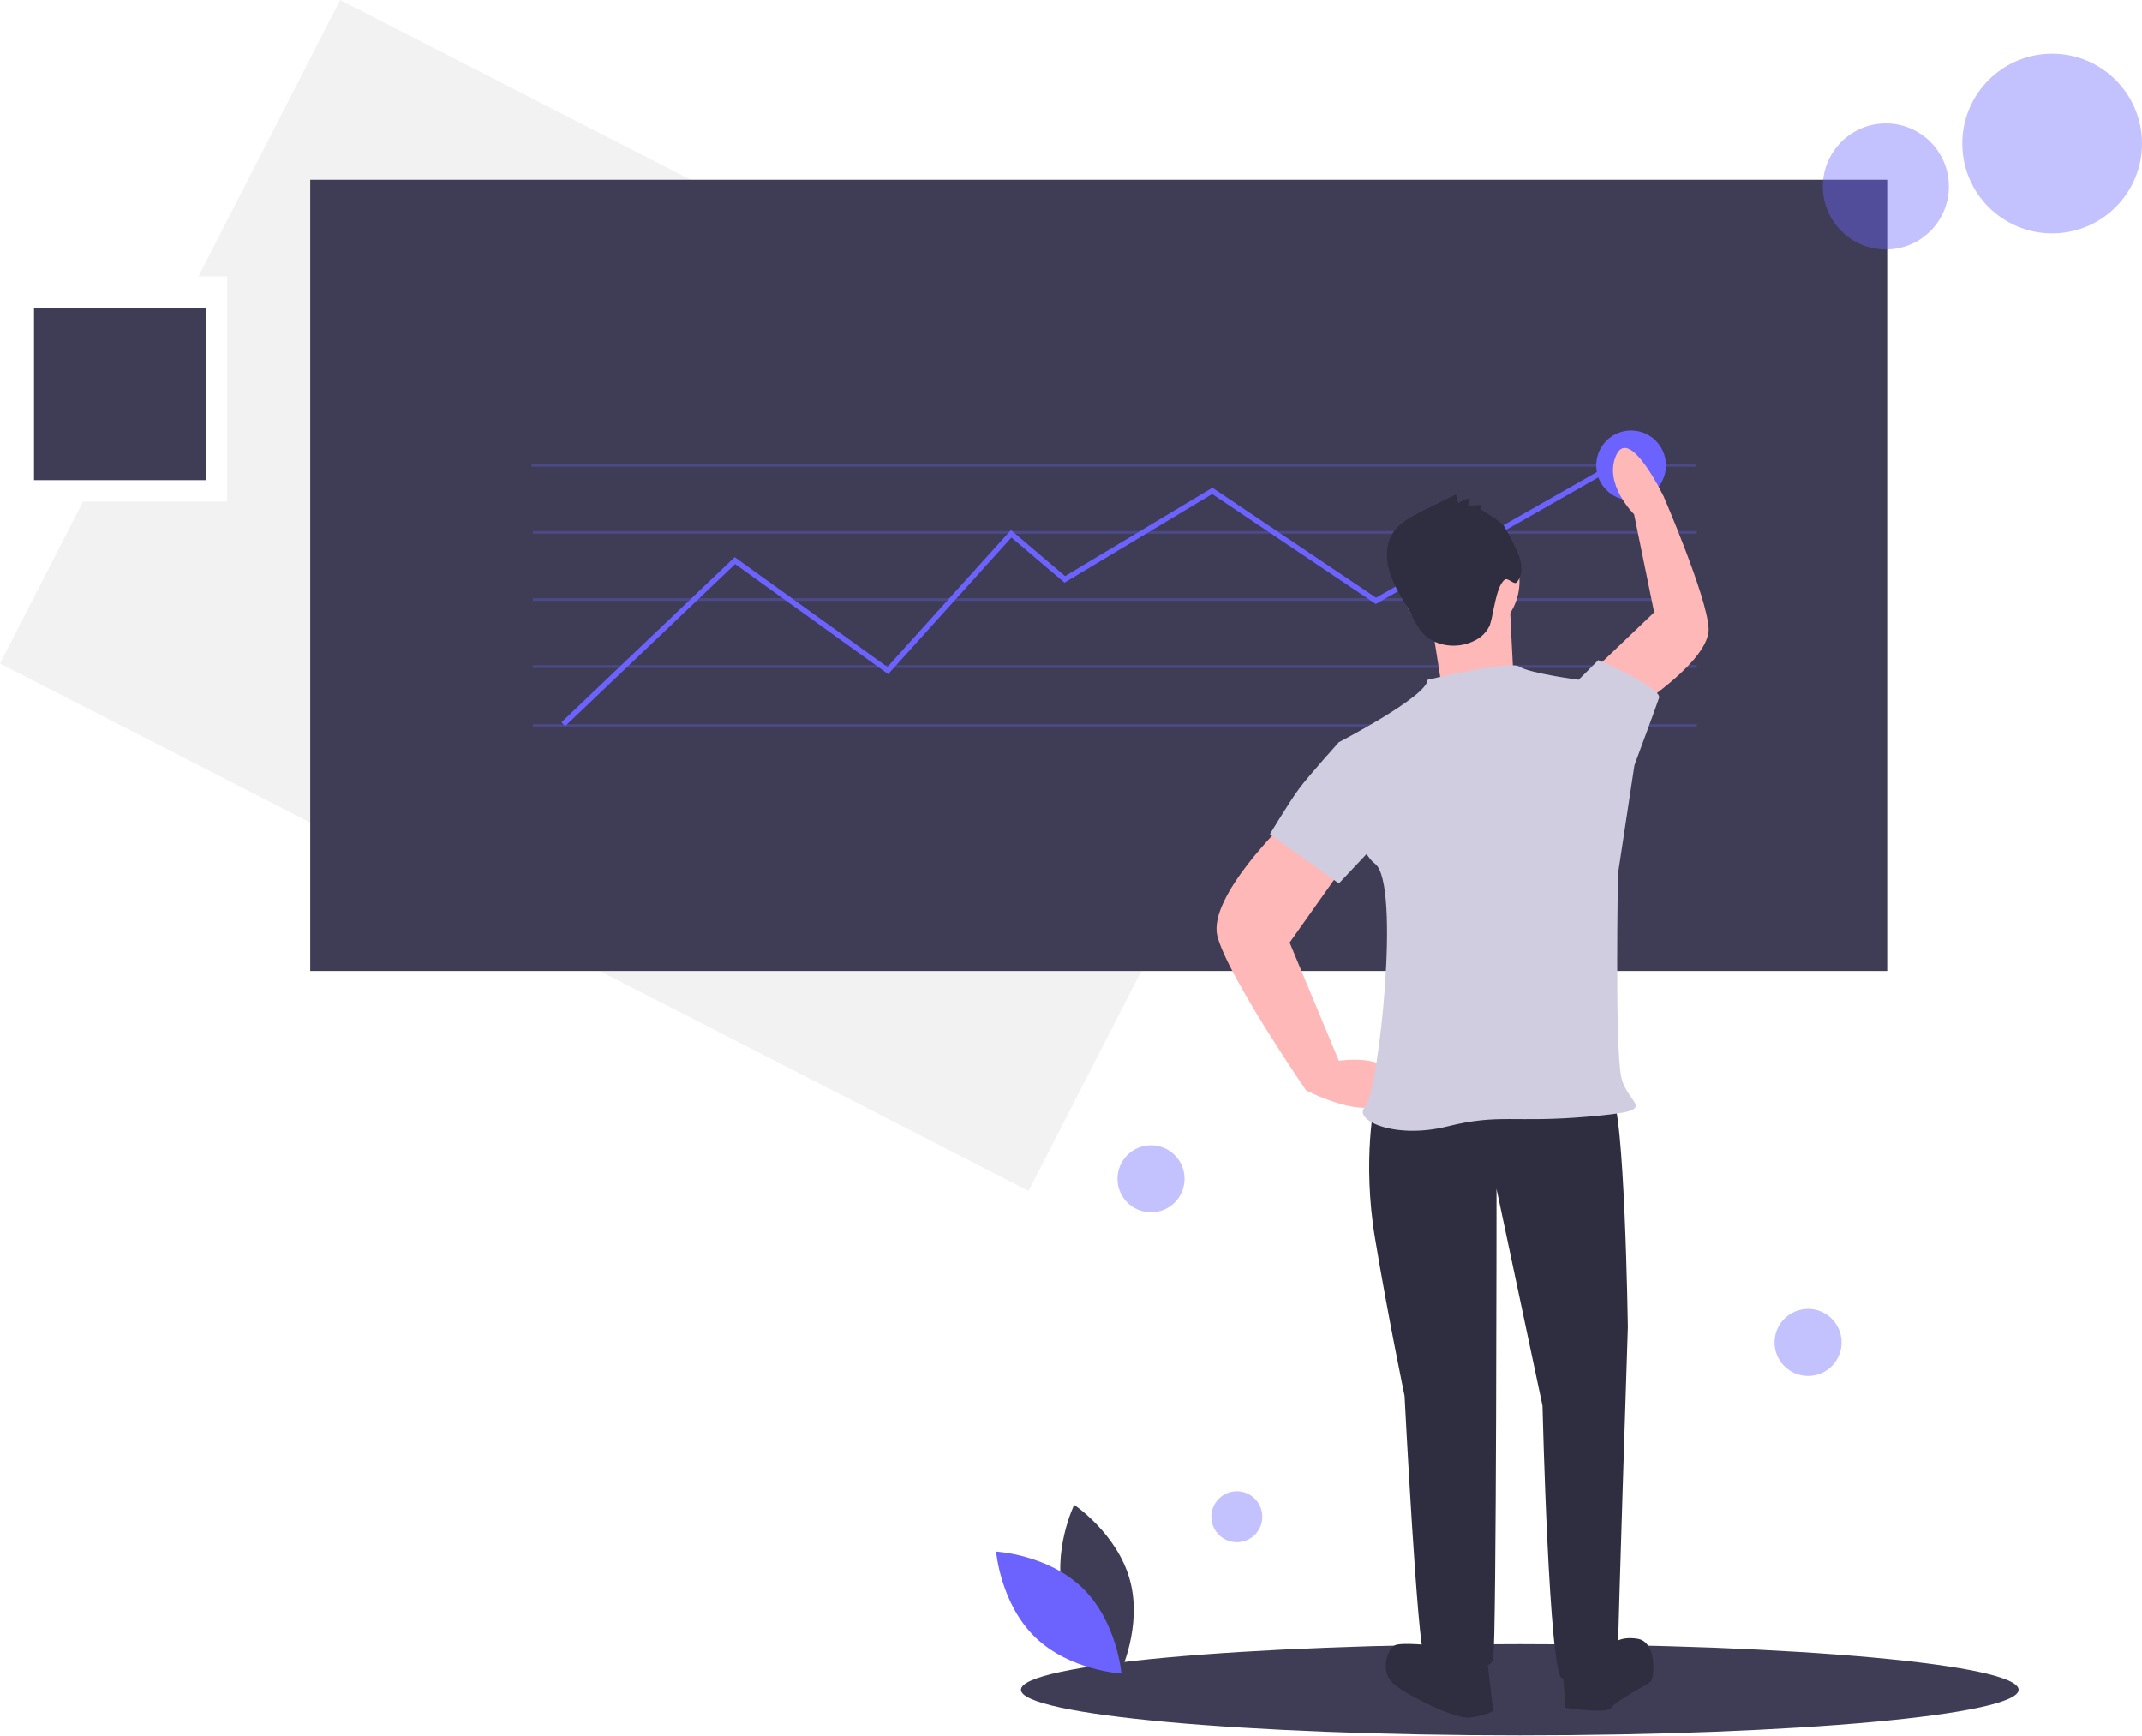
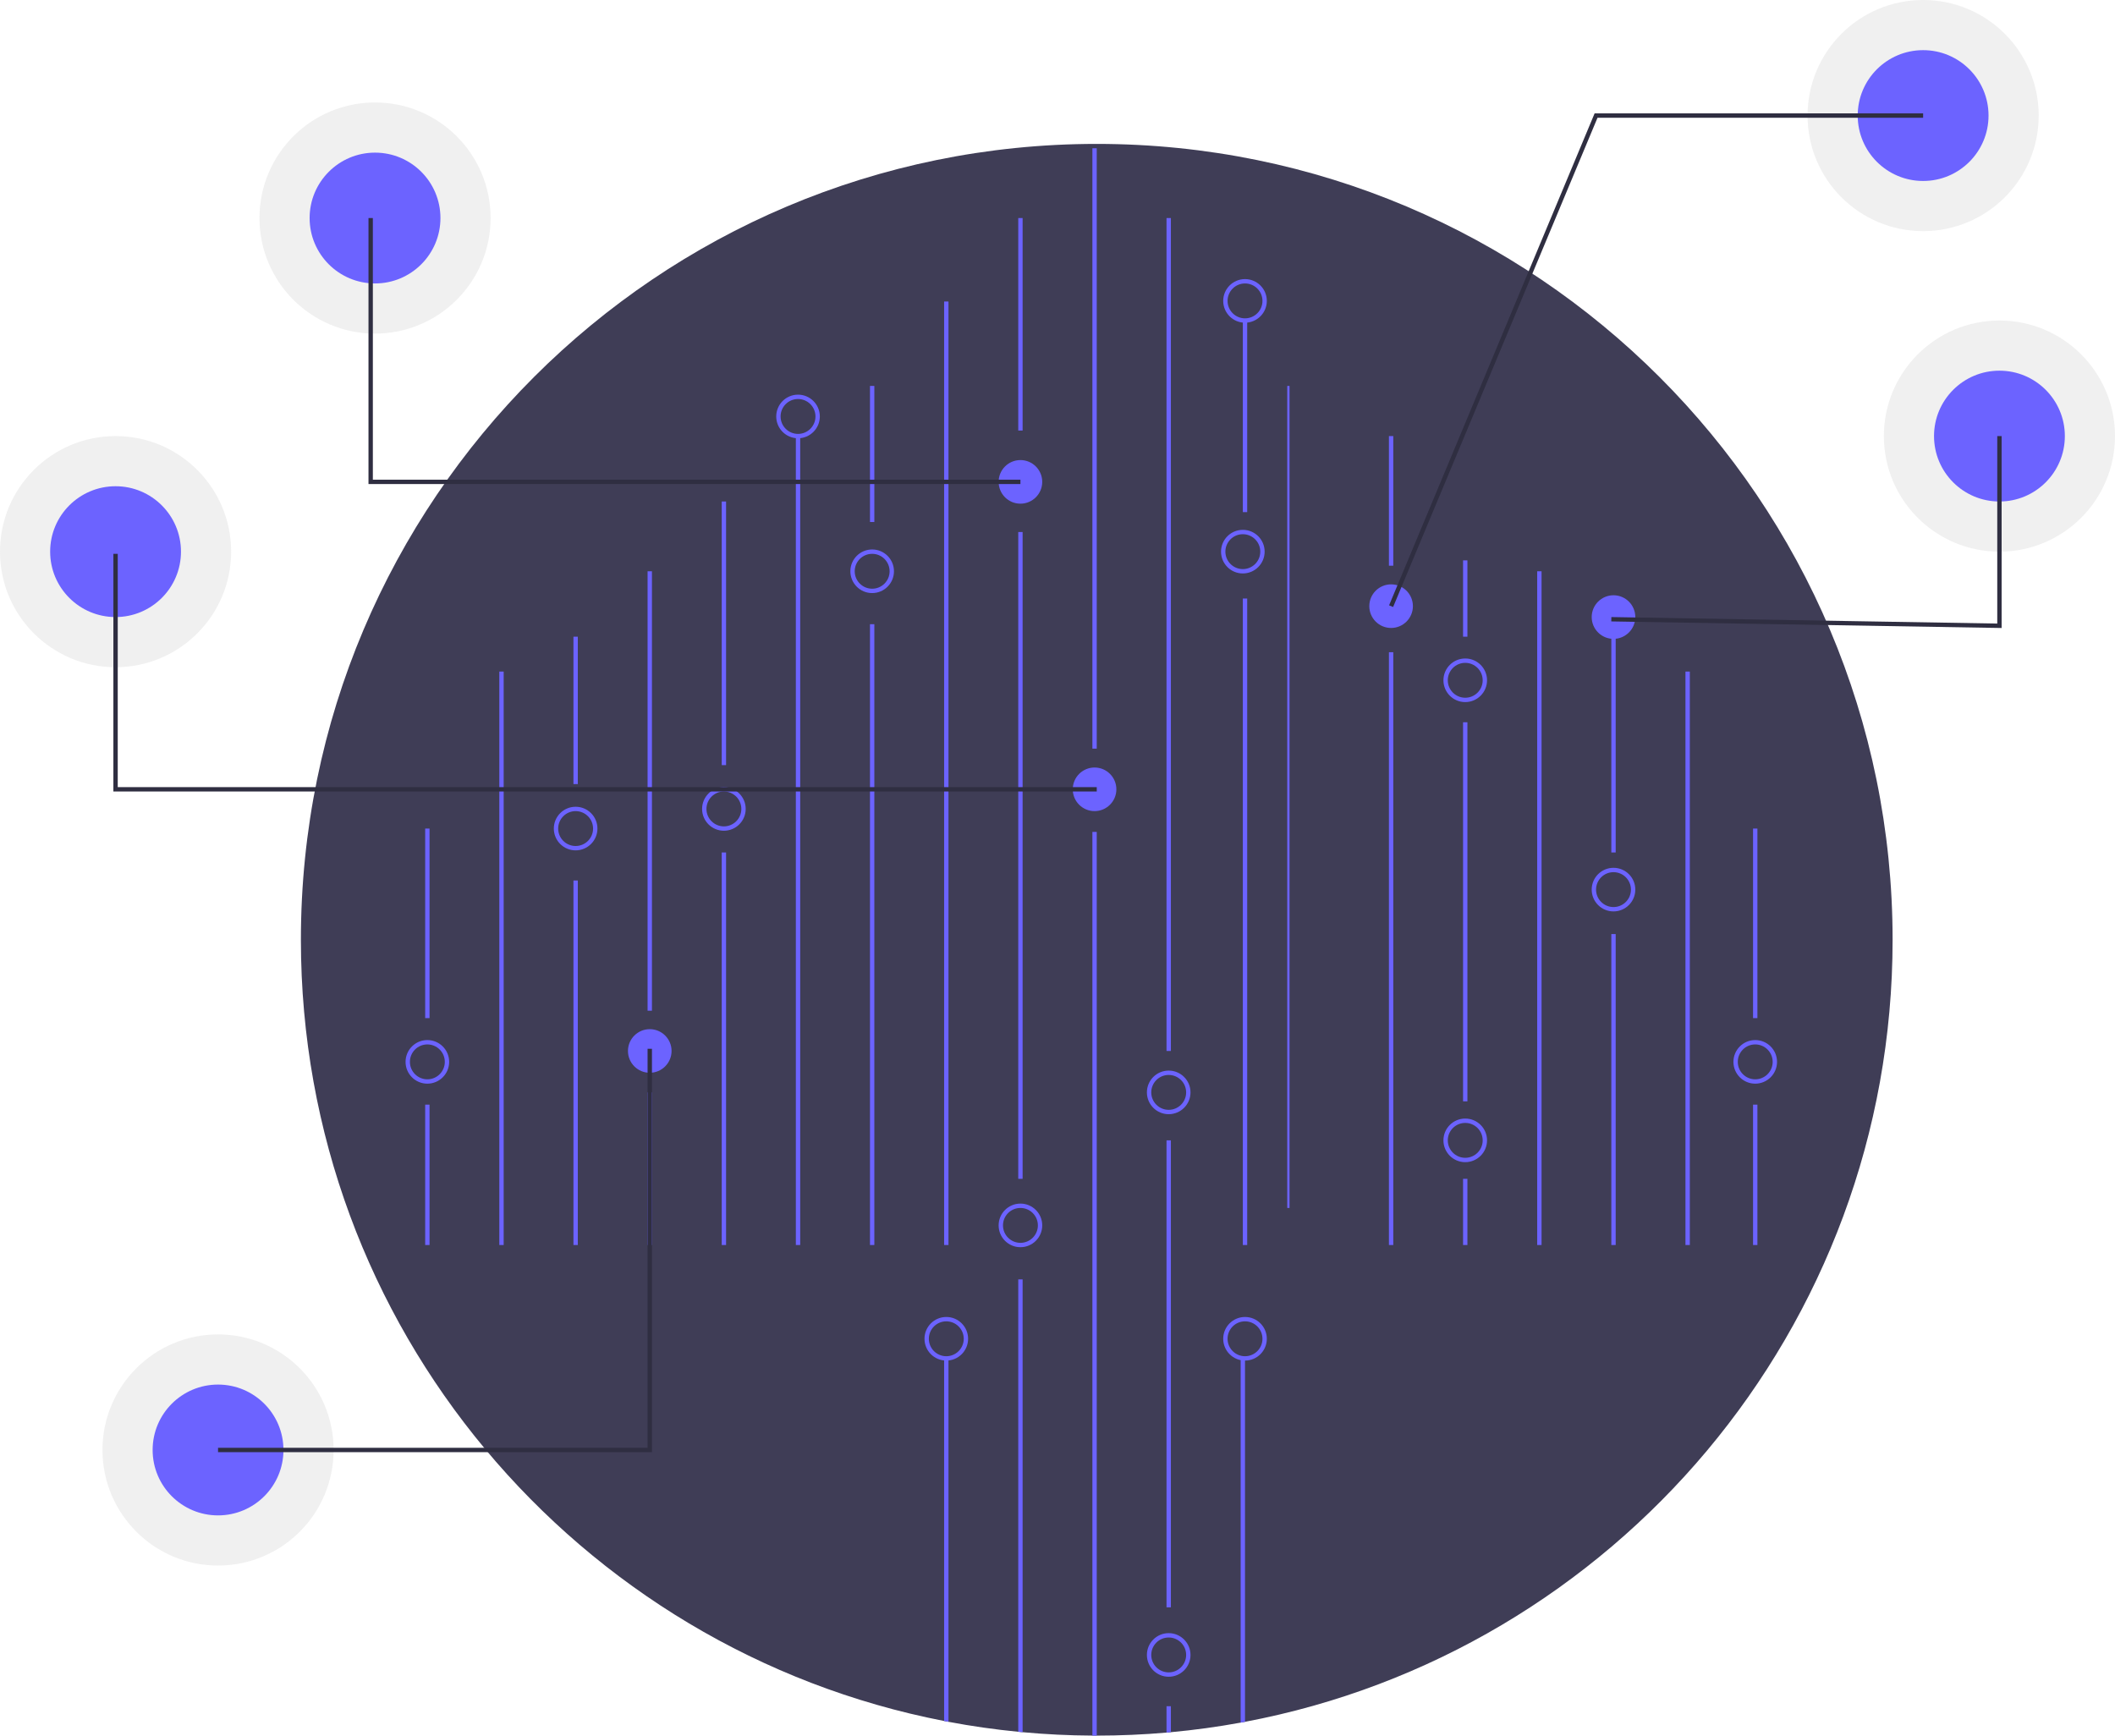
- <svg xmlns="http://www.w3.org/2000/svg" id="bca70d0a-57dd-451b-a82c-bb6927f27458" data-name="Layer 1" width="798.681" height="647.009" viewBox="0 0 798.681 647.009">
-   <polygon points="126.832 0 74.02 103.009 84.681 103.009 84.681 187.009 30.953 187.009 0 247.381 383.53 444.017 510.363 196.636 126.832 0" fill="#f2f2f2" />
-   <rect x="115.681" y="67.009" width="588" height="295" fill="#3f3d56" />
-   <rect x="198.181" y="173.009" width="434" height="1" fill="#6c63ff" opacity="0.3" />
-   <rect x="198.681" y="198.009" width="434" height="1" fill="#6c63ff" opacity="0.3" />
-   <rect x="198.681" y="248.009" width="434" height="1" fill="#6c63ff" opacity="0.3" />
-   <rect x="198.681" y="270.009" width="434" height="1" fill="#6c63ff" opacity="0.3" />
-   <rect x="198.681" y="223.009" width="434" height="1" fill="#6c63ff" opacity="0.3" />
-   <ellipse cx="566.681" cy="630.009" rx="186" ry="17" fill="#3f3d56" />
-   <polygon points="210.722 270.733 209.342 269.285 273.943 207.712 330.889 248.674 376.94 197.618 397.133 214.782 452.062 181.824 513.076 222.833 608.837 168.364 609.825 170.102 512.988 225.184 452.002 184.193 396.931 217.235 377.124 200.399 331.175 251.343 274.121 210.305 210.722 270.733" fill="#6c63ff" />
-   <path d="M597.416,722.342c4.7,17.374,20.798,28.134,20.798,28.134s8.478-17.409,3.778-34.782-20.798-28.134-20.798-28.134S592.716,704.968,597.416,722.342Z" transform="translate(-200.6594 -126.4957)" fill="#3f3d56" />
-   <path d="M604.322,718.608c12.897,12.554,14.472,31.854,14.472,31.854s-19.335-1.056-32.231-13.61-14.472-31.854-14.472-31.854S591.426,706.054,604.322,718.608Z" transform="translate(-200.6594 -126.4957)" fill="#6c63ff" />
-   <circle cx="765.181" cy="53.509" r="33.5" fill="#6c63ff" opacity="0.4" />
-   <circle cx="703.181" cy="69.509" r="23.5" fill="#6c63ff" opacity="0.4" />
-   <circle cx="674.181" cy="500.509" r="12.5" fill="#6c63ff" opacity="0.4" />
-   <circle cx="461.181" cy="565.509" r="9.5" fill="#6c63ff" opacity="0.4" />
-   <circle cx="429.181" cy="439.509" r="12.5" fill="#6c63ff" opacity="0.4" />
-   <circle cx="608.181" cy="173.509" r="13" fill="#6c63ff" />
-   <path d="M724.373,535.47l-11.021,1.224s-4.898,22.041,0,51.429,11.021,58.776,11.021,58.776,4.898,95.511,7.347,96.736,24.49,8.572,25.715,1.224,1.224-175.104,1.224-175.104l17.143,80.817s2.449,101.634,7.347,101.634,20.817-1.224,20.817-9.796,3.674-121.226,3.674-121.226-1.224-83.266-6.123-85.715S724.373,535.47,724.373,535.47Z" transform="translate(-200.6594 -126.4957)" fill="#2f2e41" />
-   <path d="M734.169,739.962s-11.021-1.224-13.47,0-6.122,9.796,0,14.694,22.041,12.245,26.939,12.245a25.331,25.331,0,0,0,9.796-2.449l-2.449-20.817Z" transform="translate(-200.6594 -126.4957)" fill="#2f2e41" />
-   <path d="M783.149,746.084l1.224,17.143s15.919,2.449,17.143,0,13.47-8.572,14.694-9.796,2.449-14.694-4.898-15.919-9.796,2.449-9.796,2.449Z" transform="translate(-200.6594 -126.4957)" fill="#2f2e41" />
-   <path d="M680.291,432.612s-29.388,28.164-25.715,42.858S687.638,533.021,687.638,533.021s28.164,14.694,31.837,0-19.592-11.021-19.592-11.021l-18.368-44.082,20.817-29.388Z" transform="translate(-200.6594 -126.4957)" fill="#ffb8b8" />
-   <path d="M811.605,389.765s26.771-17.216,26.152-29.043-16.758-49.12-16.758-49.12-12.625-26.249-17.645-15.522,6.597,22.147,6.597,22.147l7.497,36.582-20.376,19.439Z" transform="translate(-200.6594 -126.4957)" fill="#ffb8b8" />
-   <circle cx="544.53" cy="216.728" r="22.041" fill="#ffb8b8" />
-   <path d="M734.169,356.693l3.674,23.266,26.939-4.898s-1.224-23.266-1.224-25.715S734.169,356.693,734.169,356.693Z" transform="translate(-200.6594 -126.4957)" fill="#ffb8b8" />
-   <path d="M732.945,379.958s30.613-7.347,34.286-4.898,22.041,4.898,22.041,4.898l20.817,31.837-6.122,40.409s-1.225,64.899,1.224,75.919,15.919,12.245-12.245,14.694-33.062-1.224-52.654,3.674-35.511-2.449-30.613-7.347,13.47-83.266,3.674-90.613-13.47-45.307-13.47-45.307S732.945,386.081,732.945,379.958Z" transform="translate(-200.6594 -126.4957)" fill="#d0cde1" />
-   <path d="M785.598,383.632l3.674-3.674,7.347-7.347s23.878,10.408,22.653,14.082-9.184,25.102-9.184,25.102l-11.021,3.674Z" transform="translate(-200.6594 -126.4957)" fill="#d0cde1" />
-   <path d="M714.577,405.673l-14.694-2.449s-11.021,12.245-14.694,17.143-11.021,17.143-11.021,17.143l25.715,18.368,19.592-20.817Z" transform="translate(-200.6594 -126.4957)" fill="#d0cde1" />
-   <path d="M752.882,316.52l-.226-1.766a13.88,13.88,0,0,0-4.411.693,7.247,7.247,0,0,1,.272-3.173,14.108,14.108,0,0,0-4.083,1.775l-.89-3.222-12.241,6.033c-4.394,2.166-9.027,4.545-11.539,8.751-2.8,4.689-2.313,10.715-.399,15.83s5.095,9.641,7.645,14.471a36.154,36.154,0,0,0,3.474,5.913c4.621,5.76,13.615,6.924,20.129,3.447a11.649,11.649,0,0,0,5.578-5.74,37.302,37.302,0,0,0,1.114-4.753c.806-3.292,1.741-10.086,4.415-12.168,1.176-.916,3.509,2.121,4.484.993,2.505-2.9,1.98-7.371.424-10.874a79.34,79.34,0,0,0-5.223-10.188C760.564,321.23,752.855,316.309,752.882,316.52Z" transform="translate(-200.6594 -126.4957)" fill="#2f2e41" />
-   <rect x="12.681" y="115.009" width="64" height="64" fill="#3f3d56" />
+ <svg xmlns="http://www.w3.org/2000/svg" id="f4673761-b724-4a95-a095-d2125482816e" data-name="Layer 1" width="970" height="796" viewBox="0 0 970 796">
+   <circle cx="917" cy="200" r="53" fill="#ccc" opacity="0.3" />
+   <circle cx="917" cy="200" r="30" fill="#6c63ff" />
+   <circle cx="882" cy="53" r="53" fill="#ccc" opacity="0.3" />
+   <circle cx="882" cy="53" r="30" fill="#6c63ff" />
+   <circle cx="53" cy="253" r="53" fill="#ccc" opacity="0.3" />
+   <circle cx="53" cy="253" r="30" fill="#6c63ff" />
+   <circle cx="100" cy="665" r="53" fill="#ccc" opacity="0.3" />
+   <circle cx="100" cy="665" r="30" fill="#6c63ff" />
+   <circle cx="172" cy="100" r="53" fill="#ccc" opacity="0.3" />
+   <circle cx="172" cy="100" r="30" fill="#6c63ff" />
+   <path d="M983,483c0,178.34-127.91,326.81-297,358.67-.66.13-1.33.25-2,.37q-15.765,2.895-32,4.39c-.67.07-1.33.13-2,.18q-15.81,1.38-32,1.39c-.67,0-1.33,0-2-.01q-16.17-.075-32-1.56c-.67-.05-1.33-.12-2-.19q-16.215-1.575-32-4.57c-.67-.12-1.34-.25-2-.38C379.9,808.64,253,660.64,253,483c0-201.58,163.42-365,365-365S983,281.42,983,483Z" transform="translate(-115 -52)" fill="#3f3d56" />
+   <rect x="570" y="274.5" width="2" height="296.5" fill="#6c63ff" />
+   <rect x="570" y="147.402" width="2" height="87.472" fill="#6c63ff" />
+   <rect x="433" y="138.275" width="2" height="432.725" fill="#6c63ff" />
+   <rect x="467" y="100" width="2" height="97.457" fill="#6c63ff" />
+   <rect x="467" y="244" width="2" height="296.638" fill="#6c63ff" />
+   <path d="M584,638.75V846.43c-.67-.05-1.33-.12-2-.19V638.75Z" transform="translate(-115 -52)" fill="#6c63ff" />
+   <rect x="501" y="68" width="2" height="275.347" fill="#6c63ff" />
+   <path d="M618,433.52V848c-.67,0-1.33,0-2-.01V433.52Z" transform="translate(-115 -52)" fill="#6c63ff" />
+   <rect x="535" y="100" width="2" height="382" fill="#6c63ff" />
+   <rect x="535" y="523" width="2" height="214.173" fill="#6c63ff" />
+   <path d="M652,834.53v11.9c-.67.07-1.33.13-2,.18V834.53Z" transform="translate(-115 -52)" fill="#6c63ff" />
+   <path d="M686,675V841.67c-.66.13-1.33.25-2,.37V675Z" transform="translate(-115 -52)" fill="#6c63ff" />
+   <path d="M550,675V841.67c-.67-.12-1.34-.25-2-.38V675Z" transform="translate(-115 -52)" fill="#6c63ff" />
+   <rect x="399" y="177" width="2" height="62.41" fill="#6c63ff" />
+   <rect x="399" y="286.275" width="2" height="284.725" fill="#6c63ff" />
+   <rect x="365" y="200" width="2" height="371" fill="#6c63ff" />
+   <rect x="331" y="230" width="2" height="120.905" fill="#6c63ff" />
+   <rect x="331" y="390.968" width="2" height="180.032" fill="#6c63ff" />
+   <rect x="297" y="262" width="2" height="201.536" fill="#6c63ff" />
+   <rect x="297" y="501" width="2" height="70" fill="#6c63ff" />
+   <rect x="263" y="292" width="2" height="67.599" fill="#6c63ff" />
+   <rect x="263" y="403.819" width="2" height="167.181" fill="#6c63ff" />
+   <rect x="229" y="308" width="2" height="263" fill="#6c63ff" />
+   <rect x="195" y="380" width="2" height="86.937" fill="#6c63ff" />
+   <rect x="195" y="506.622" width="2" height="64.378" fill="#6c63ff" />
+   <rect x="590.375" y="177" width="1.037" height="377" fill="#6c63ff" />
+   <rect x="637" y="200" width="2" height="59.441" fill="#6c63ff" />
+   <rect x="637" y="299.126" width="2" height="271.874" fill="#6c63ff" />
+   <rect x="671" y="257" width="2" height="35" fill="#6c63ff" />
+   <rect x="671" y="331.252" width="2" height="173.858" fill="#6c63ff" />
+   <rect x="671" y="540.638" width="2" height="30.362" fill="#6c63ff" />
+   <rect x="705" y="262" width="2" height="309" fill="#6c63ff" />
+   <rect x="739" y="292" width="2" height="98.968" fill="#6c63ff" />
+   <rect x="739" y="428.386" width="2" height="142.614" fill="#6c63ff" />
+   <rect x="773" y="308" width="2" height="263" fill="#6c63ff" />
+   <path d="M549,676a10,10,0,1,1,10-10A10.012,10.012,0,0,1,549,676Zm0-18a8,8,0,1,0,8,8A8.009,8.009,0,0,0,549,658Z" transform="translate(-115 -52)" fill="#6c63ff" />
+   <path d="M583,624a10,10,0,1,1,10-10A10.012,10.012,0,0,1,583,624Zm0-18a8,8,0,1,0,8,8A8.009,8.009,0,0,0,583,606Z" transform="translate(-115 -52)" fill="#6c63ff" />
+   <path d="M686,676a10,10,0,1,1,10-10A10.012,10.012,0,0,1,686,676Zm0-18a8,8,0,1,0,8,8A8.009,8.009,0,0,0,686,658Z" transform="translate(-115 -52)" fill="#6c63ff" />
+   <path d="M651,801a10,10,0,1,0,10,10A10.016,10.016,0,0,0,651,801Zm0,18a8,8,0,1,1,8-8A8.011,8.011,0,0,1,651,819Z" transform="translate(-115 -52)" fill="#6c63ff" />
+   <path d="M651,563a10,10,0,1,1,10-10A10.012,10.012,0,0,1,651,563Zm0-18a8,8,0,1,0,8,8A8.009,8.009,0,0,0,651,545Z" transform="translate(-115 -52)" fill="#6c63ff" />
+   <path d="M617,424a10,10,0,1,1,10-10A10.011,10.011,0,0,1,617,424Z" transform="translate(-115 -52)" fill="#6c63ff" />
+   <path d="M685,315a10,10,0,1,1,10-10A10.011,10.011,0,0,1,685,315Zm0-18a8,8,0,1,0,8,8A8.009,8.009,0,0,0,685,297Z" transform="translate(-115 -52)" fill="#6c63ff" />
+   <path d="M447,433a10,10,0,1,1,10-10A10.011,10.011,0,0,1,447,433Zm0-18a8,8,0,1,0,8,8A8.009,8.009,0,0,0,447,415Z" transform="translate(-115 -52)" fill="#6c63ff" />
+   <path d="M379,442a10,10,0,1,1,10-10A10.011,10.011,0,0,1,379,442Zm0-18a8,8,0,1,0,8,8A8.009,8.009,0,0,0,379,424Z" transform="translate(-115 -52)" fill="#6c63ff" />
+   <path d="M413,544a10,10,0,1,1,10-10A10.011,10.011,0,0,1,413,544Z" transform="translate(-115 -52)" fill="#6c63ff" />
+   <path d="M686,200a10,10,0,1,1,10-10A10.011,10.011,0,0,1,686,200Zm0-18a8,8,0,1,0,8,8A8.009,8.009,0,0,0,686,182Z" transform="translate(-115 -52)" fill="#6c63ff" />
+   <path d="M515,324a10,10,0,1,1,10-10A10.011,10.011,0,0,1,515,324Zm0-18a8,8,0,1,0,8,8A8.009,8.009,0,0,0,515,306Z" transform="translate(-115 -52)" fill="#6c63ff" />
+   <path d="M481,253a10,10,0,1,1,10-10A10.011,10.011,0,0,1,481,253Zm0-18a8,8,0,1,0,8,8A8.009,8.009,0,0,0,481,235Z" transform="translate(-115 -52)" fill="#6c63ff" />
+   <path d="M311,549a10,10,0,1,1,10-10A10.012,10.012,0,0,1,311,549Zm0-18a8,8,0,1,0,8,8A8.009,8.009,0,0,0,311,531Z" transform="translate(-115 -52)" fill="#6c63ff" />
+   <rect x="804" y="380" width="2" height="86.937" fill="#6c63ff" />
+   <rect x="804" y="506.622" width="2" height="64.378" fill="#6c63ff" />
+   <path d="M920,549a10,10,0,1,1,10-10A10.012,10.012,0,0,1,920,549Zm0-18a8,8,0,1,0,8,8A8.009,8.009,0,0,0,920,531Z" transform="translate(-115 -52)" fill="#6c63ff" />
+   <path d="M855,470a10,10,0,1,1,10-10A10.011,10.011,0,0,1,855,470Zm0-18a8,8,0,1,0,8,8A8.009,8.009,0,0,0,855,452Z" transform="translate(-115 -52)" fill="#6c63ff" />
+   <path d="M787,585a10,10,0,1,1,10-10A10.012,10.012,0,0,1,787,585Zm0-18a8,8,0,1,0,8,8A8.009,8.009,0,0,0,787,567Z" transform="translate(-115 -52)" fill="#6c63ff" />
+   <path d="M583,283a10,10,0,1,1,10-10A10.011,10.011,0,0,1,583,283Z" transform="translate(-115 -52)" fill="#6c63ff" />
+   <path d="M787,374a10,10,0,1,1,10-10A10.011,10.011,0,0,1,787,374Zm0-18a8,8,0,1,0,8,8A8.009,8.009,0,0,0,787,356Z" transform="translate(-115 -52)" fill="#6c63ff" />
+   <path d="M855,345a10,10,0,1,1,10-10A10.011,10.011,0,0,1,855,345Z" transform="translate(-115 -52)" fill="#6c63ff" />
+   <path d="M753,340a10,10,0,1,1,10-10A10.011,10.011,0,0,1,753,340Z" transform="translate(-115 -52)" fill="#6c63ff" />
+   <polygon points="918 288.017 738.983 285 739.017 283 916 285.983 916 200 918 200 918 288.017" fill="#2f2e41" />
+   <polygon points="638.923 278.386 637.077 277.614 731.334 52 882 52 882 54 732.666 54 638.923 278.386" fill="#2f2e41" />
+   <polygon points="503 363 52 363 52 254 54 254 54 361 503 361 503 363" fill="#2f2e41" />
+   <polygon points="468 222 169 222 169 100 171 100 171 220 468 220 468 222" fill="#2f2e41" />
+   <polygon points="299 666 100 666 100 664 297 664 297 481 299 481 299 666" fill="#2f2e41" />
</svg>
